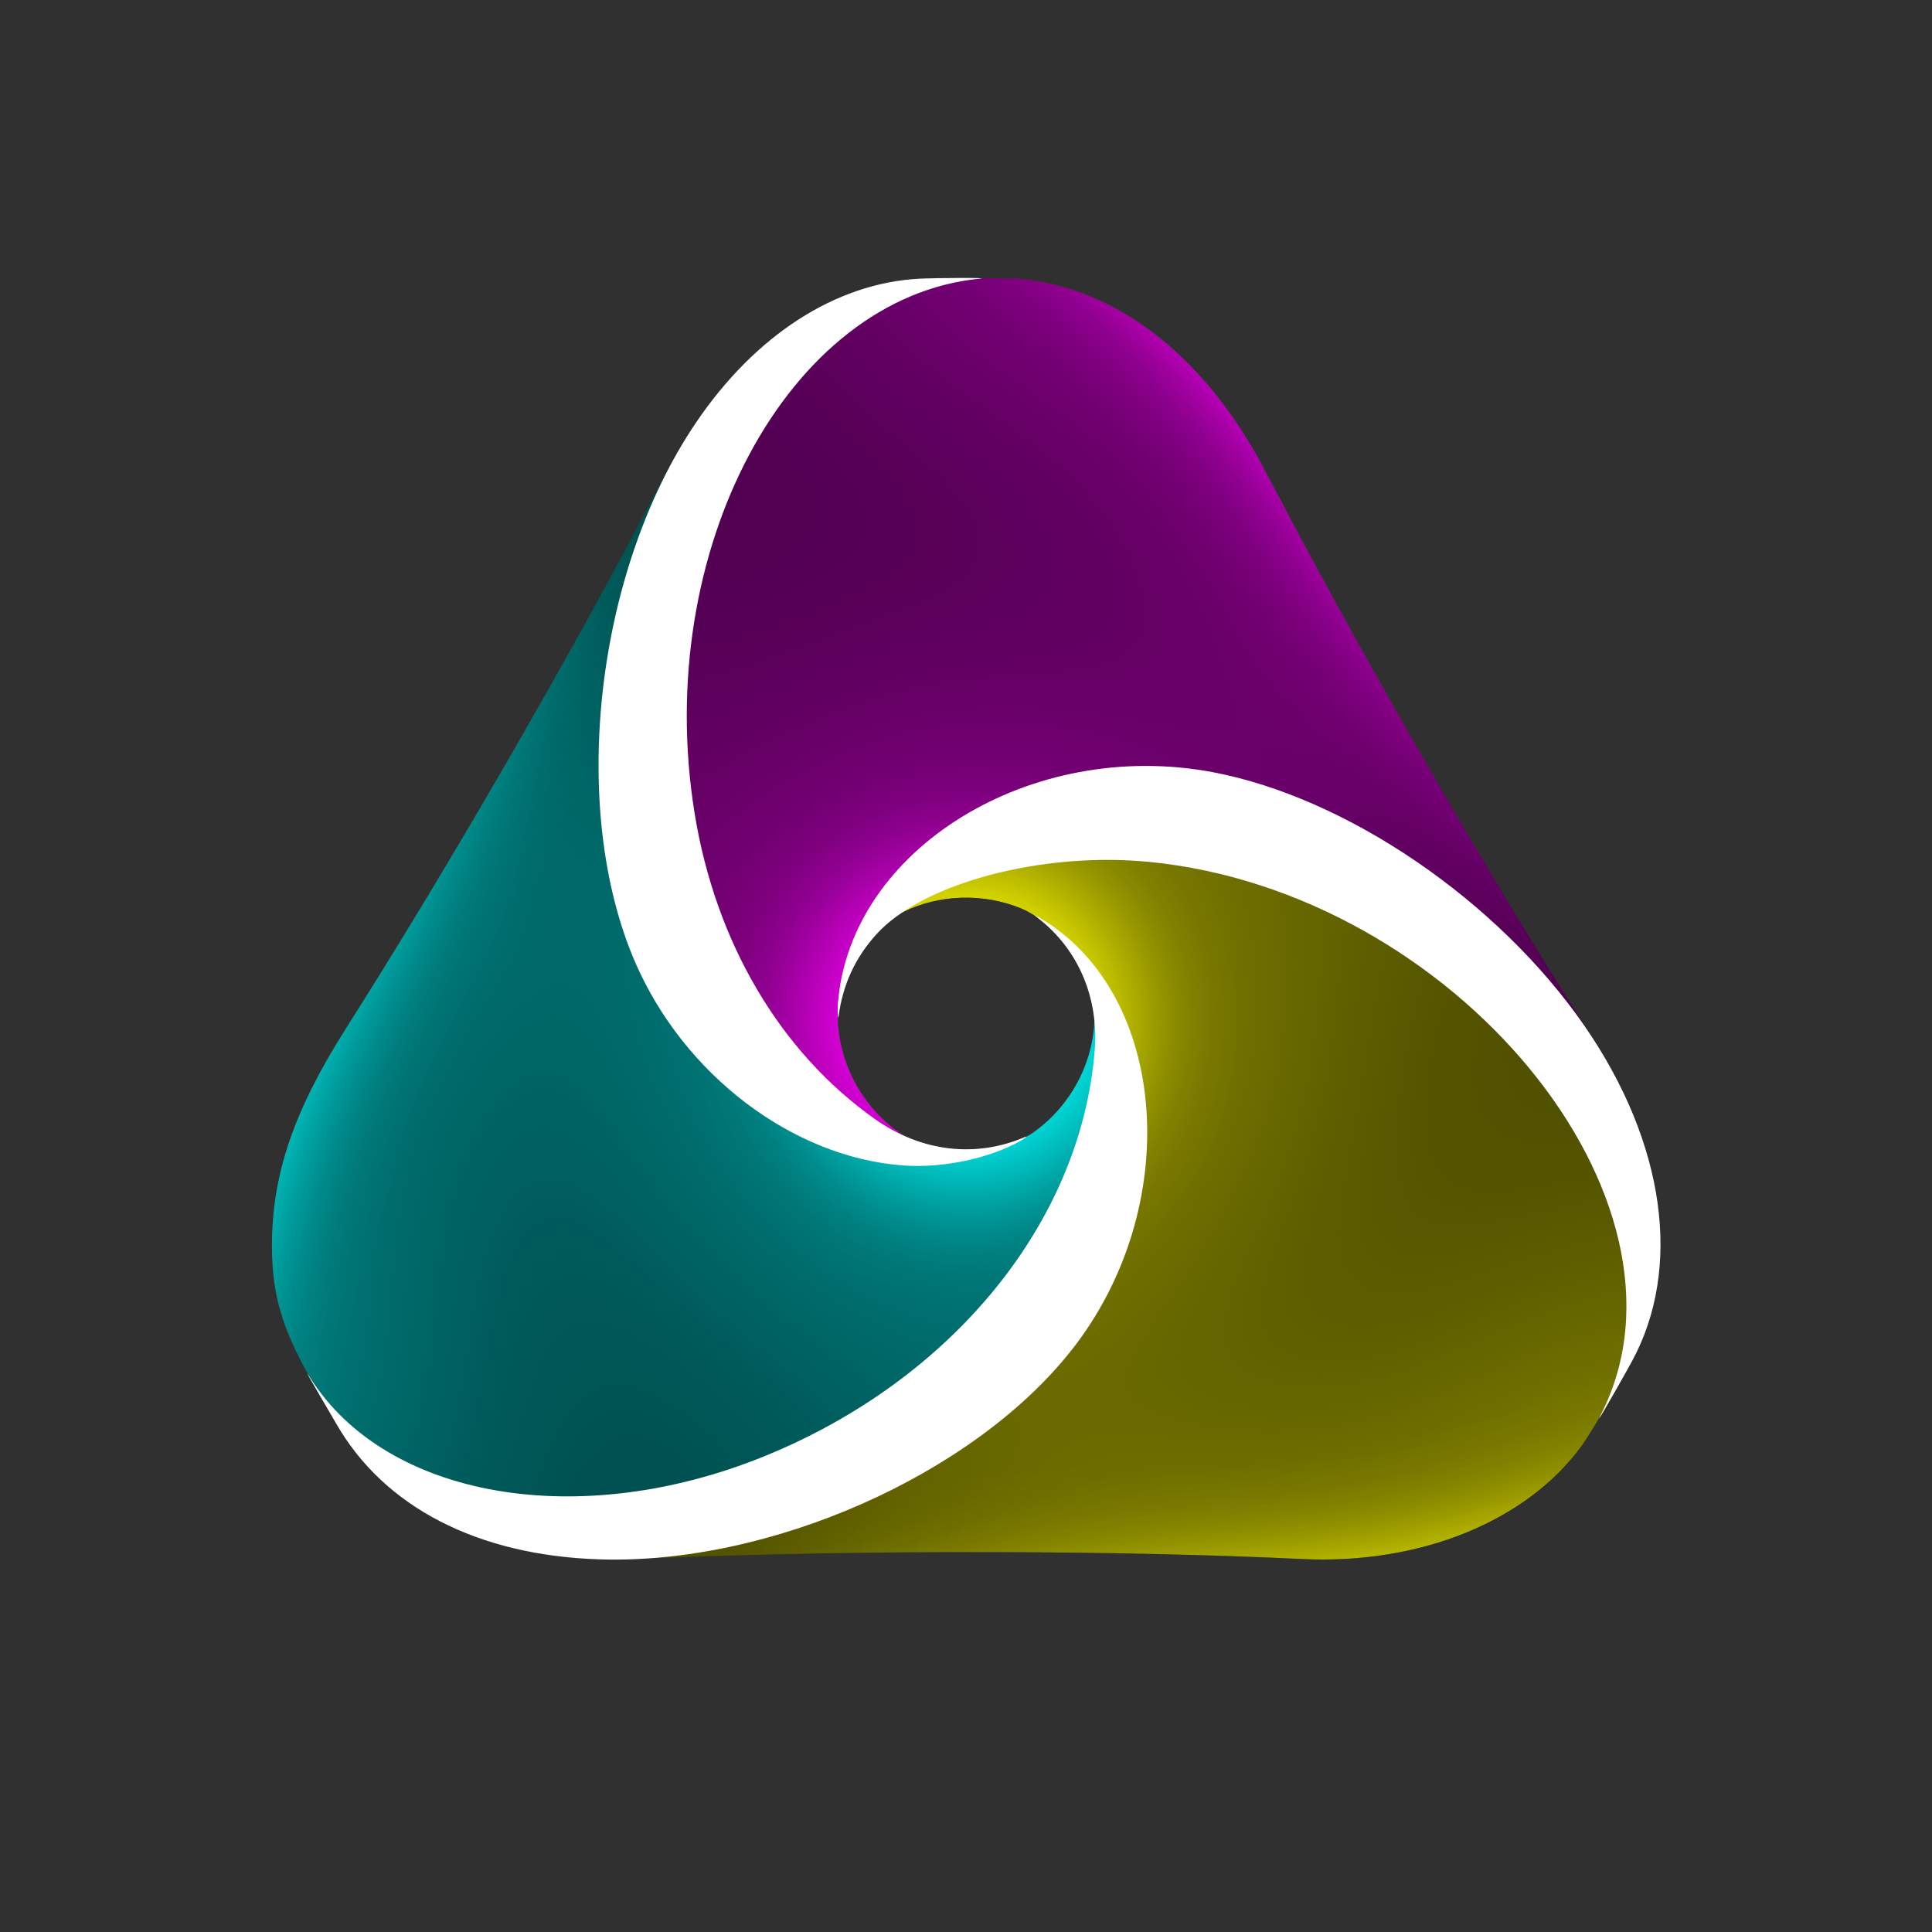
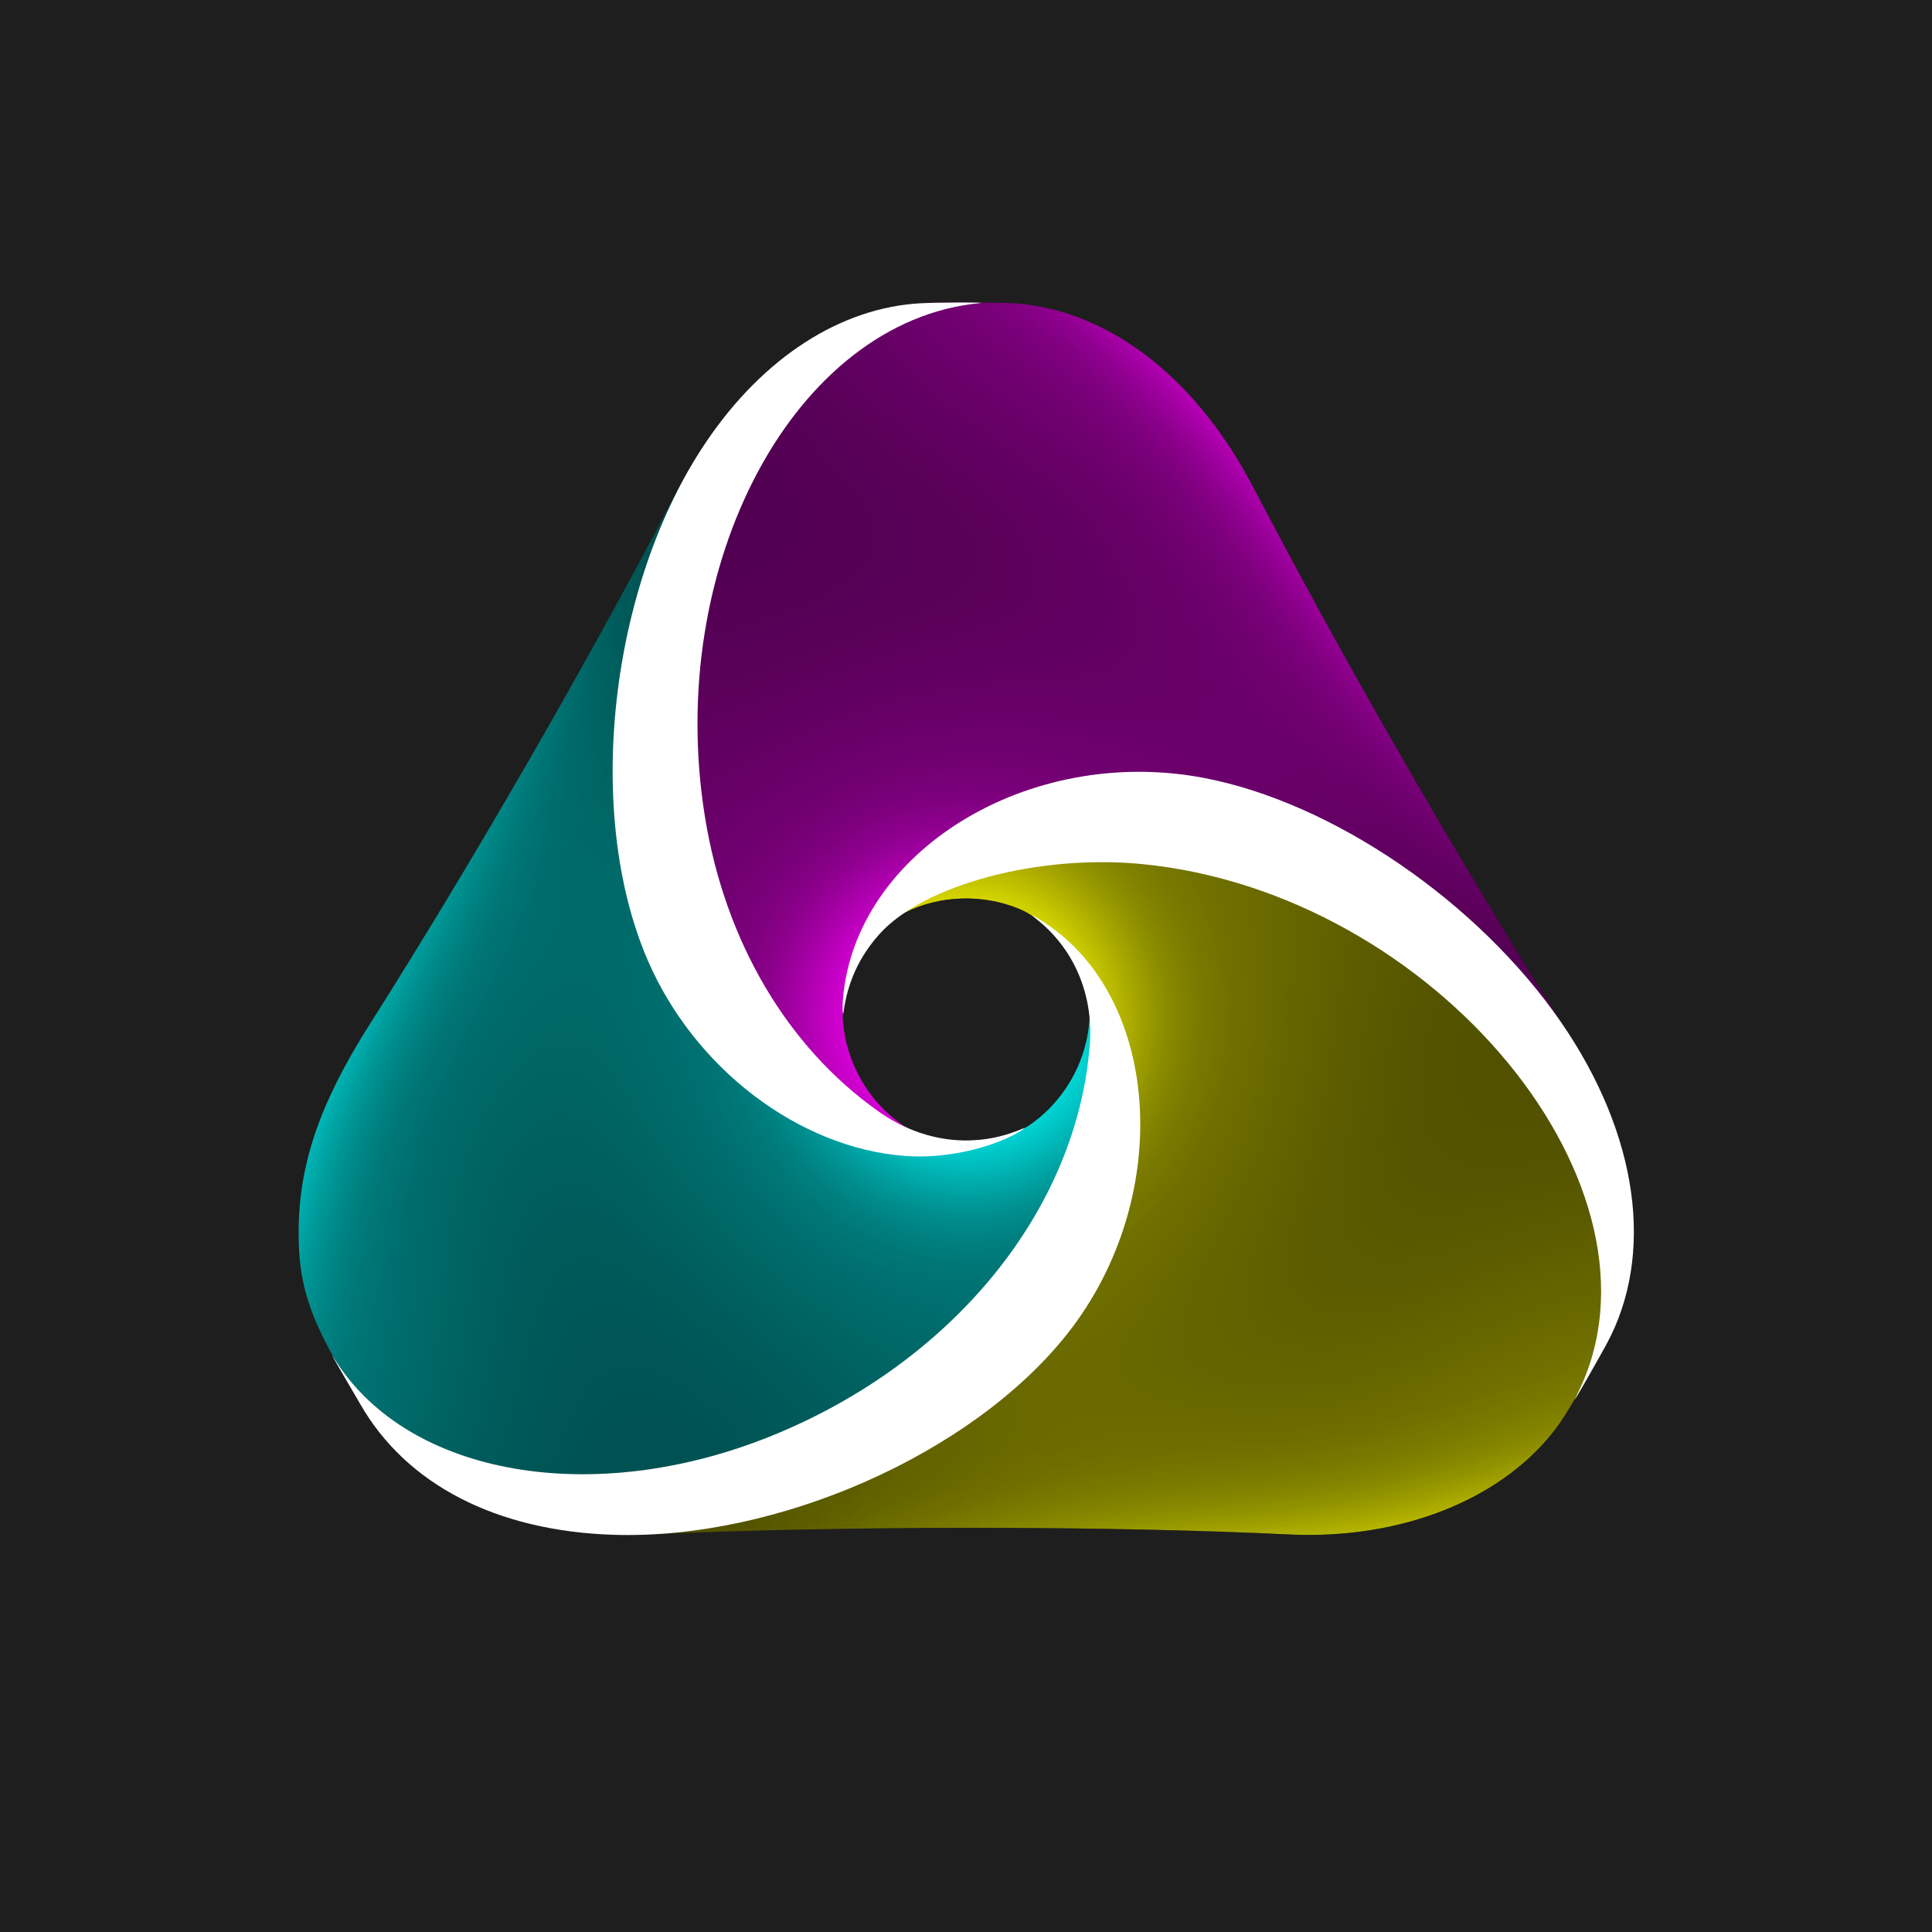
<svg xmlns="http://www.w3.org/2000/svg" version="1.1" viewBox="0 0 1e3 1e3">
  <defs>
    <mask id="mask69" maskUnits="userSpaceOnUse">
      <path d="m279.66 821.29c-72.901-2.416-128.94-31.386-157.62-81.48-1.904-3.326-7.088-12.255-11.518-19.842-20.686-35.422-27.035-55.841-27.022-86.911 0.017-42.475 13.054-80.715 44.329-130.02 63.298-99.8 133.4-221.2 188.34-326.16 12.328-23.553 18.689-34.005 29.26-48.083 34.685-46.191 79.737-73.267 126.13-75.807 8.849-0.484 53.272-0.318 59.937 0.225 56.746 4.62 109.55 44.612 144.99 109.8 1.589 2.924 7.671 14.38 13.514 25.458 55.724 105.64 128.02 230.14 188.41 324.46 38.953 60.839 48.61 128.66 25.654 180.18-4.792 10.754-27.694 50.45-34.631 60.028-32.967 45.512-97.112 71.548-167.89 68.146-108.35-5.208-258.26-5.55-379.76-0.867-24.95 0.962-33.813 1.145-42.114 0.87zm231.08-246.21c11.989-1.631 23.029-5.198 29.067-9.392 17.23-11.969 29.774-30.25 34.773-50.679 1.269-5.186 1.794-8.619 2.408-15.747 0.346-4.021-2.432-16.712-5.291-24.17-7.867-20.521-22.91-37.673-38.754-44.186-22.799-9.372-49.545-8.467-71.218 2.409-7.906 3.968-19.713 16.179-26.347 27.25-7.751 12.935-13.053 30.398-12.248 40.34 2.149 26.54 16.093 50.578 37.934 65.395 6.347 4.306 19.627 8.038 32.831 9.226 2.534 0.228 14.151-0.08 16.846-0.446z" fill="#fff" />
    </mask>
    <mask id="mask70" maskUnits="userSpaceOnUse">
      <path d="m279.66 821.29c-72.901-2.416-128.94-31.386-157.62-81.48-1.904-3.326-7.088-12.255-11.518-19.842-20.686-35.422-27.035-55.841-27.022-86.911 0.017-42.475 13.054-80.715 44.329-130.02 63.298-99.8 133.4-221.2 188.34-326.16 12.328-23.553 18.689-34.005 29.26-48.083 34.685-46.191 79.737-73.267 126.13-75.807 8.849-0.484 53.272-0.318 59.937 0.225 56.746 4.62 109.55 44.612 144.99 109.8 1.589 2.924 7.671 14.38 13.514 25.458 55.724 105.64 128.02 230.14 188.41 324.46 38.953 60.839 48.61 128.66 25.654 180.18-4.792 10.754-27.694 50.45-34.631 60.028-32.967 45.512-97.112 71.548-167.89 68.146-108.35-5.208-258.26-5.55-379.76-0.867-24.95 0.962-33.813 1.145-42.114 0.87zm231.08-246.21c11.989-1.631 23.029-5.198 29.067-9.392 17.23-11.969 29.774-30.25 34.773-50.679 1.269-5.186 1.794-8.619 2.408-15.747 0.346-4.021-2.432-16.712-5.291-24.17-7.867-20.521-22.91-37.673-38.754-44.186-22.799-9.372-49.545-8.467-71.218 2.409-7.906 3.968-19.713 16.179-26.347 27.25-7.751 12.935-13.053 30.398-12.248 40.34 2.149 26.54 16.093 50.578 37.934 65.395 6.347 4.306 19.627 8.038 32.831 9.226 2.534 0.228 14.151-0.08 16.846-0.446z" fill="#fff" />
    </mask>
    <filter id="filter70" x="-.349" y="-.355" width="1.697" height="1.71" color-interpolation-filters="sRGB">
      <feGaussianBlur stdDeviation="93.19" />
    </filter>
    <mask id="mask69-40-4" maskUnits="userSpaceOnUse">
      <path d="m279.66 821.29c-72.901-2.416-128.94-31.386-157.62-81.48-1.904-3.326-7.088-12.255-11.518-19.842-20.686-35.422-27.035-55.841-27.022-86.911 0.017-42.475 13.054-80.715 44.329-130.02 63.298-99.8 133.4-221.2 188.34-326.16 12.328-23.553 18.689-34.005 29.26-48.083 34.685-46.191 79.737-73.267 126.13-75.807 8.849-0.484 53.272-0.318 59.937 0.225 56.746 4.62 109.55 44.612 144.99 109.8 1.589 2.924 7.671 14.38 13.514 25.458 55.724 105.64 128.02 230.14 188.41 324.46 38.953 60.839 48.61 128.66 25.654 180.18-4.792 10.754-27.694 50.45-34.631 60.028-32.967 45.512-97.112 71.548-167.89 68.146-108.35-5.208-258.26-5.55-379.76-0.867-24.95 0.962-33.813 1.145-42.114 0.87zm231.08-246.21c11.989-1.631 23.029-5.198 29.067-9.392 17.23-11.969 29.774-30.25 34.773-50.679 1.269-5.186 1.794-8.619 2.408-15.747 0.346-4.021-2.432-16.712-5.291-24.17-7.867-20.521-22.91-37.673-38.754-44.186-22.799-9.372-49.545-8.467-71.218 2.409-7.906 3.968-19.713 16.179-26.347 27.25-7.751 12.935-13.053 30.398-12.248 40.34 2.149 26.54 16.093 50.578 37.934 65.395 6.347 4.306 19.627 8.038 32.831 9.226 2.534 0.228 14.151-0.08 16.846-0.446z" fill="#fff" />
    </mask>
    <filter id="filter70-2-9" x="-.17" y="-.169" width="1.34" height="1.338" color-interpolation-filters="sRGB">
      <feGaussianBlur stdDeviation="32.575" />
    </filter>
  </defs>
-   <rect width="1e3" height="1e3" fill="#303030" />
-   <g transform="matrix(.86271 0 0 .86271 68.719 98.42)" mask="url(#mask70)">
+   <rect width="1e3" height="1e3" fill="#1e1e1e" />
+   <g transform="matrix(.82963 0 0 .82963 85.259 112.88)" mask="url(#mask70)">
    <path d="m580.6 395.69c-44.351 1.306-90.665 10.06-127.43 36.249-11.625 27.346 43.242-15.15 64.004 0.361 67.024 17.26 93.961 97.008 83.66 159.6-10.447 90.632-86.352 156.74-166.12 190.72-43.005 19.653-89.964 29.378-136.6 33.861-19.616 17.386 43.306 7.654 58.266 8.763 124.46-4.355 249.03-1.119 373.42 1.834 74.401-2.679 154.42-48.196 169.13-126.09 17.045-92.691-44.167-179.9-114.47-233.79-58.135-44.177-130.3-72.24-203.86-71.512zm-24.682 50.939c-0.938 9.537-6.929-3.972 0 0z" fill="#4d4d00" />
    <path d="m324.08 158.58c-26.296 28.877-38.844 69.489-60.267 102.74-50.02 92.144-106.13 180.79-159.74 270.79-35.257 62.445-39.108 148.63 12.649 203.35 63.494 64.844 167.16 64.091 247.54 35.919 111.72-37.84 211.54-137.05 219.04-259.19 3.288-23.32-13.095-35.343-13.304-4.797-8.679 58.946-78.677 82.399-130.16 68.119-88.131-20.722-148.12-107.56-152.69-195.64-6.396-71.512 6.721-145.16 39.329-209.26-1.138-2.338 5.439-21.083-2.404-12.018z" fill="#004d4d" />
    <path d="m499.41 46.748c-80.034 16.257-135.18 87.894-157.32 162.93-37.617 121.33-9.372 272.29 97.019 350.4 14.331 15.817 50.701 18.11 19.685-2.953-46.292-36.518-32.798-107.28 4.219-145.1 62.154-68.494 170.32-76.713 249.86-35.195 65.192 31.014 122.77 79.584 161.39 140.84 30.298 10.878-20.708-50.405-29.106-69.213-62.296-100.34-118.13-204.49-175.03-307.87-36.157-58.259-99.696-101.44-170.72-93.84z" fill="#4d004d" />
  </g>
-   <g transform="matrix(.86271 0 0 .86271 68.719 98.42)" filter="url(#filter70)" mask="url(#mask69)" style="mix-blend-mode:overlay">
+   <g transform="matrix(.82963 0 0 .82963 85.259 112.88)" filter="url(#filter70)" mask="url(#mask69)" style="mix-blend-mode:overlay">
    <circle cx="500" cy="500" r="178.57" fill="#fff" />
    <path d="m562.54 896.58s199.66 6.508 253.5-13.919c105.28-39.939 88.226-59.357 116.7-116.03m-120.56-519.07s-94.194-176.16-138.81-212.58c-87.228-71.206-95.518-46.727-158.84-43.047m-389.25 363.94s-105.47 169.66-114.7 226.5c-18.052 111.14 7.292 106.08 42.138 159.08" fill="none" stroke="#fff" stroke-linecap="round" stroke-linejoin="round" stroke-width="200" style="font-variation-settings:normal" />
  </g>
-   <g transform="matrix(.86271 0 0 .86271 68.719 98.42)" filter="url(#filter70-2-9)" mask="url(#mask69-40-4)" style="mix-blend-mode:overlay">
+   <g transform="matrix(.82963 0 0 .82963 85.259 112.88)" filter="url(#filter70-2-9)" mask="url(#mask69-40-4)" style="mix-blend-mode:overlay">
    <circle cx="500" cy="500" r="92.951" fill="#fff" />
    <path d="m444.05 949.81s217.82-16.66 277.17-21.032c72.161-5.316 194.29-31.184 270.85-72.25m-74.543-532.97s-123.34-180.31-156.8-229.52c-40.685-59.835-124.15-152.67-197.99-198.43m-424.3 331.04s-94.484 196.97-120.37 250.55c-31.477 65.152-70.137 183.85-72.852 270.68" fill="none" stroke="#fff" stroke-linecap="round" stroke-linejoin="round" stroke-width="200" style="font-variation-settings:normal" />
  </g>
-   <path d="m309.99 807.11c-62.856-2.068-111.25-27.081-135.98-70.292-1.643-2.87-5.714-9.767-8.953-15.327-6.57-11.277-6.091-10.575-5.903-10.409 0.076 0.067 0.736 1.062 1.467 2.212 39.621 62.32 139.29 79.433 235.2 40.383 97.435-39.669 163.95-121.58 170.81-210.34 2.089-27.028-8.567-51.85-28.925-67.787-2.778-2.175-2.592-2.281 0.779-0.287 66.586 39.387 74.465 149.89 15.957 223.8-51.095 64.543-156.1 110.96-244.45 108.05zm519.16-75.978c54.843-109.96-76.452-269.6-234.4-285.02-55.583-5.425-117.51 11.104-141.38 37.737-10.932 12.194-17.121 25.968-19.297 41.968-0.377 2.769-0.683-2.401-0.334-6.762 6.362-79.598 99.842-137.13 193.97-119.38 69.359 13.081 147.86 66.635 192.55 131.51 41.742 60.599 50.644 125.3 24.365 173.56-2.296 4.217-15.988 28.555-16.868 29.382-0.116 0.109 0.523-1.232 1.403-2.996zm-361.93-127.91c-57.123-4.316-113.24-46.951-138.47-105.2-34.476-79.606-20.676-202.17 31.433-279.18 30.693-45.358 72.294-72.222 115.46-74.56 9.032-0.489 37.181-0.595 31.714-0.07-99.503 9.55-169.77 140.82-147.87 276.5 10.825 67.07 44.344 123.92 93.522 158.62 24.224 17.093 52.369 19.983 77.371 9.231 1.649-0.709 0.465 0.48-2.29 2.03-16.253 9.139-40.502 14.172-60.87 12.633z" fill="#fff" stroke-width=".863" />
+   <path d="m317.28 794.4c-60.446-1.989-106.98-26.043-130.77-67.597-1.58-2.76-5.495-9.392-8.61-14.739-6.318-10.845-5.857-10.17-5.677-10.01 0.073 0.065 0.708 1.022 1.41 2.127 38.102 59.931 133.95 76.387 226.18 38.835 93.699-38.148 157.66-116.92 164.26-202.28 2.009-25.992-8.239-49.862-27.816-65.188-2.672-2.091-2.493-2.194 0.749-0.276 64.033 37.877 71.61 144.14 15.345 215.22-49.136 62.068-150.11 106.71-235.08 103.91zm499.25-73.065c52.74-105.74-73.521-259.26-225.41-274.09-53.452-5.217-113 10.678-135.96 36.29-10.513 11.726-16.465 24.972-18.557 40.359-0.362 2.663-0.657-2.309-0.321-6.503 6.118-76.546 96.014-131.87 186.53-114.8 66.7 12.579 142.19 64.08 185.17 126.47 40.142 58.276 48.702 120.5 23.431 166.91-2.208 4.055-15.375 27.46-16.221 28.255-0.111 0.104 0.503-1.185 1.349-2.881zm-348.05-123.01c-54.933-4.151-108.9-45.151-133.16-101.17-33.154-76.554-19.883-194.42 30.228-268.48 29.516-43.619 69.522-69.453 111.03-71.701 8.686-0.47 35.755-0.572 30.498-0.068-95.688 9.184-163.26 135.42-142.2 265.9 10.41 64.498 42.644 119.17 89.936 152.54 23.295 16.438 50.361 19.217 74.404 8.877 1.586-0.682 0.448 0.462-2.202 1.952-15.63 8.789-38.949 13.629-58.536 12.149z" fill="#fff" stroke-width=".863" />
</svg>
